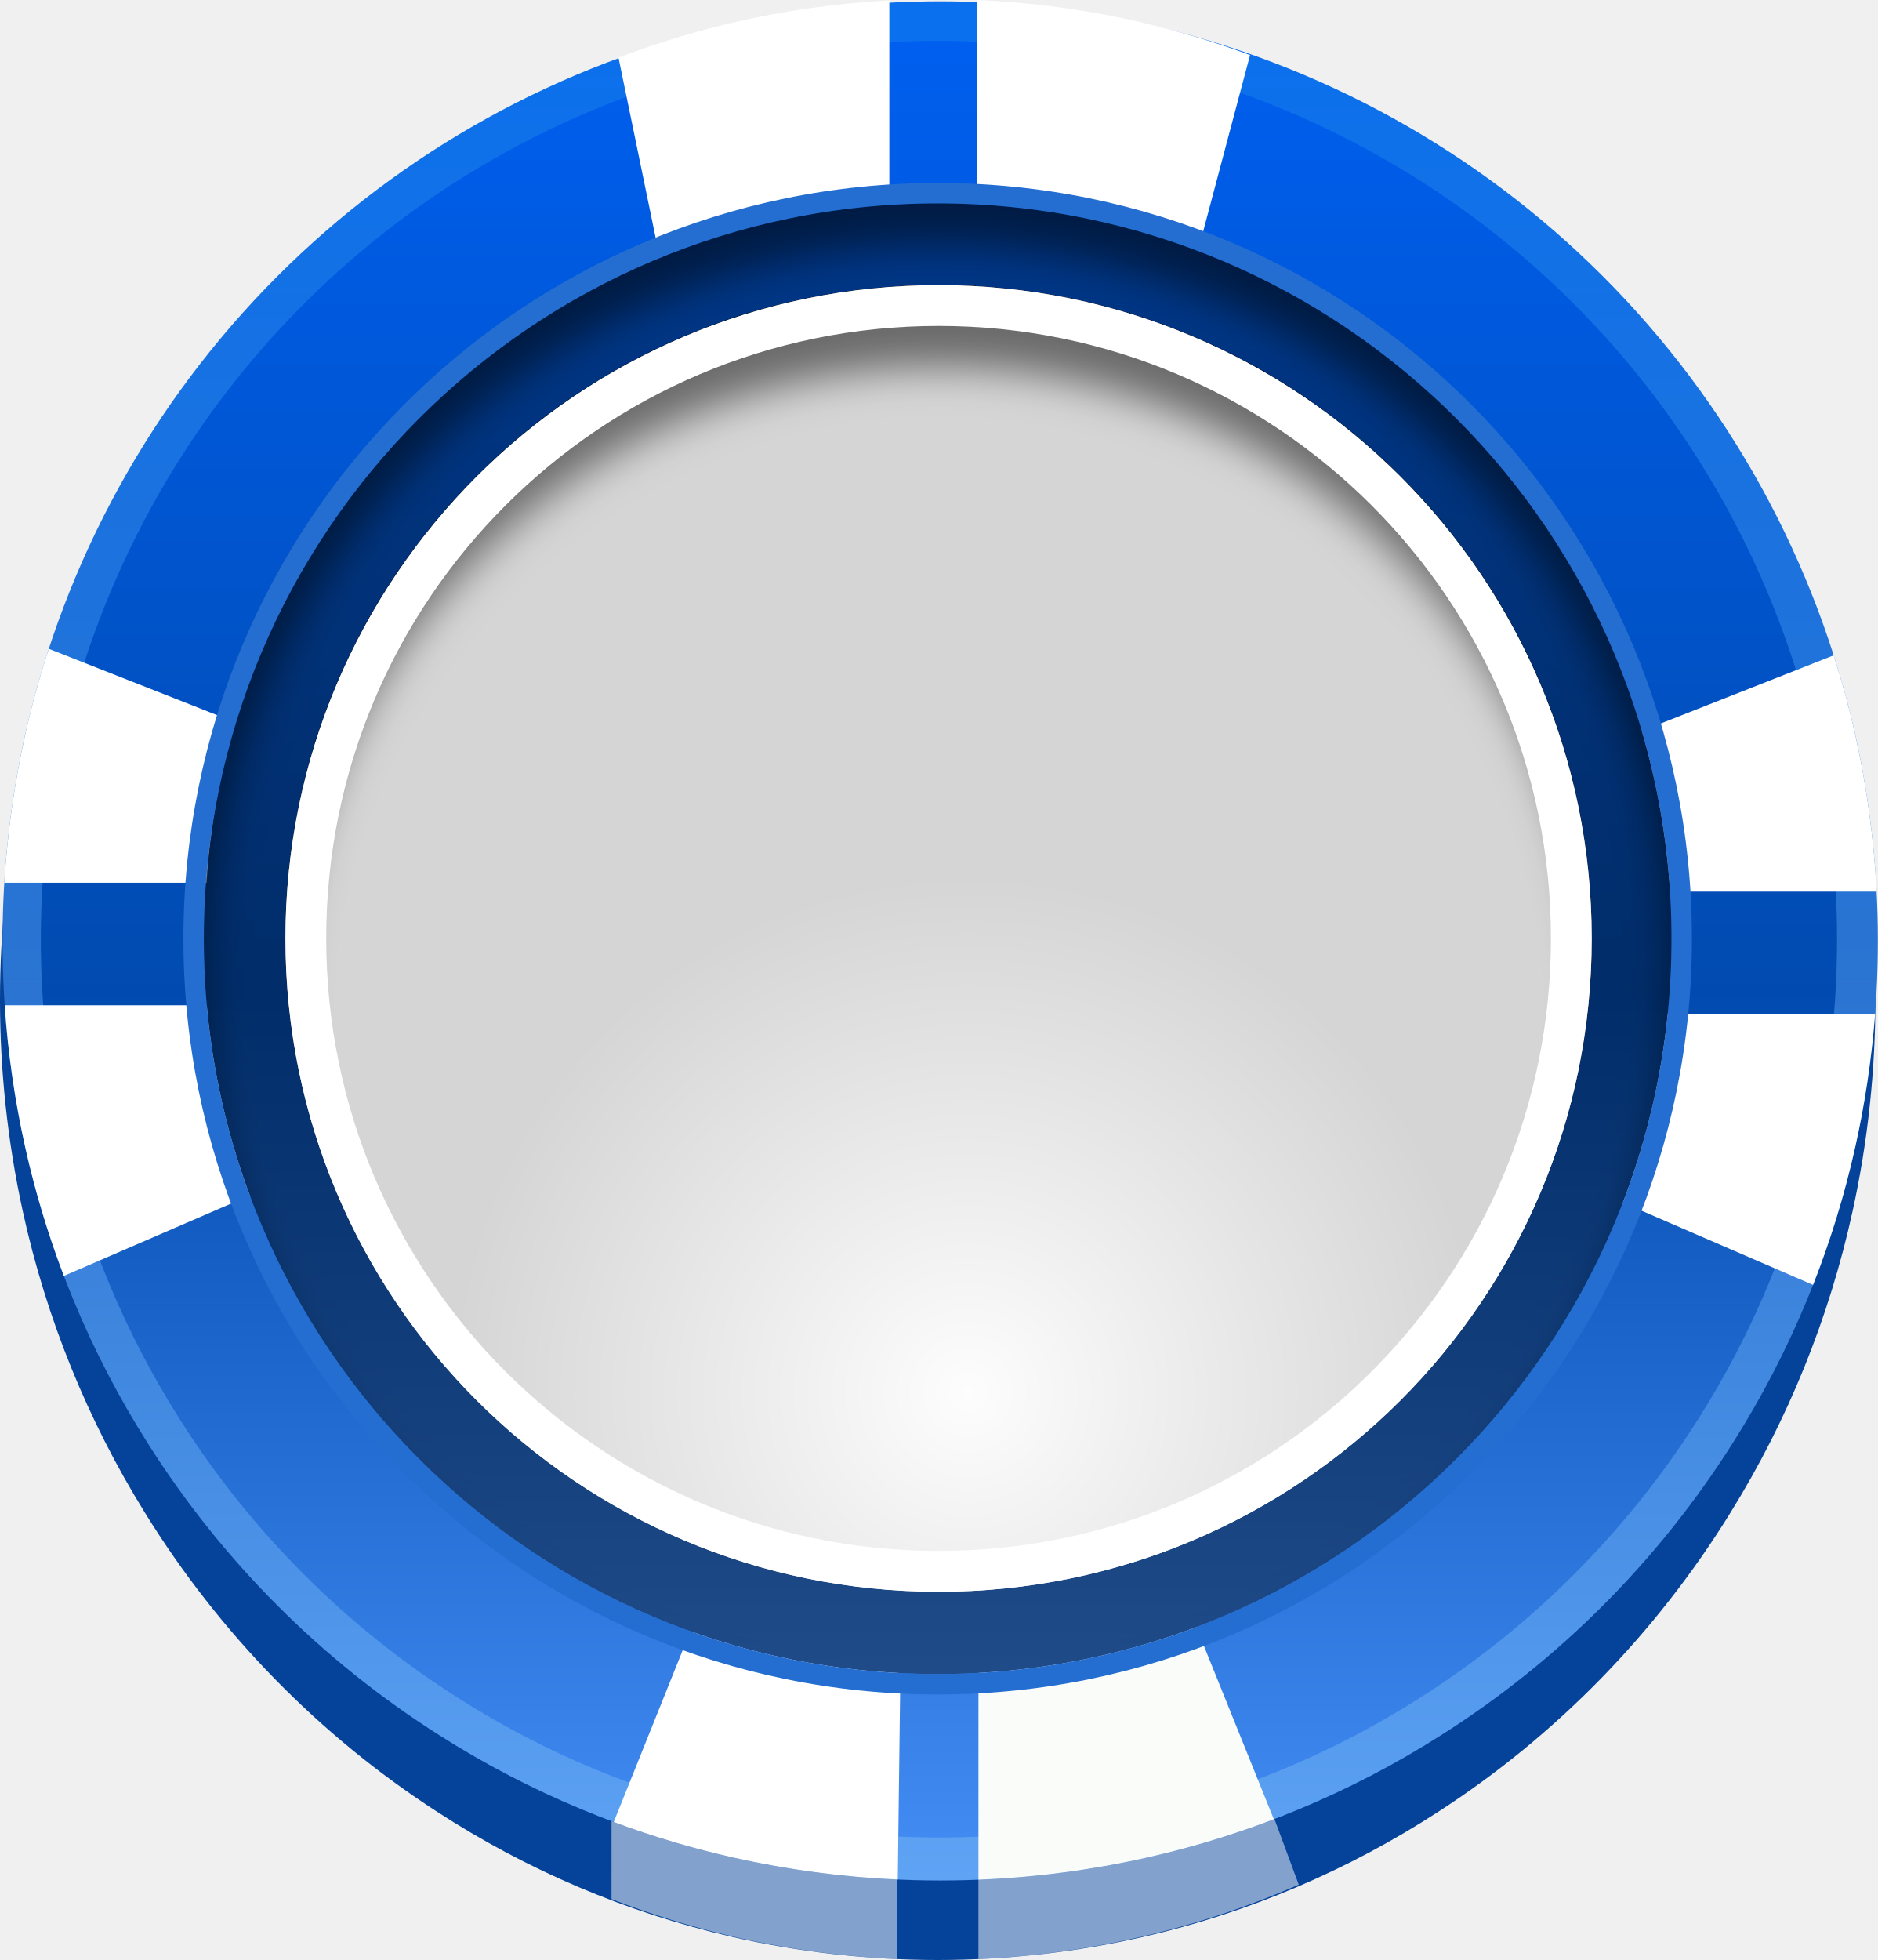
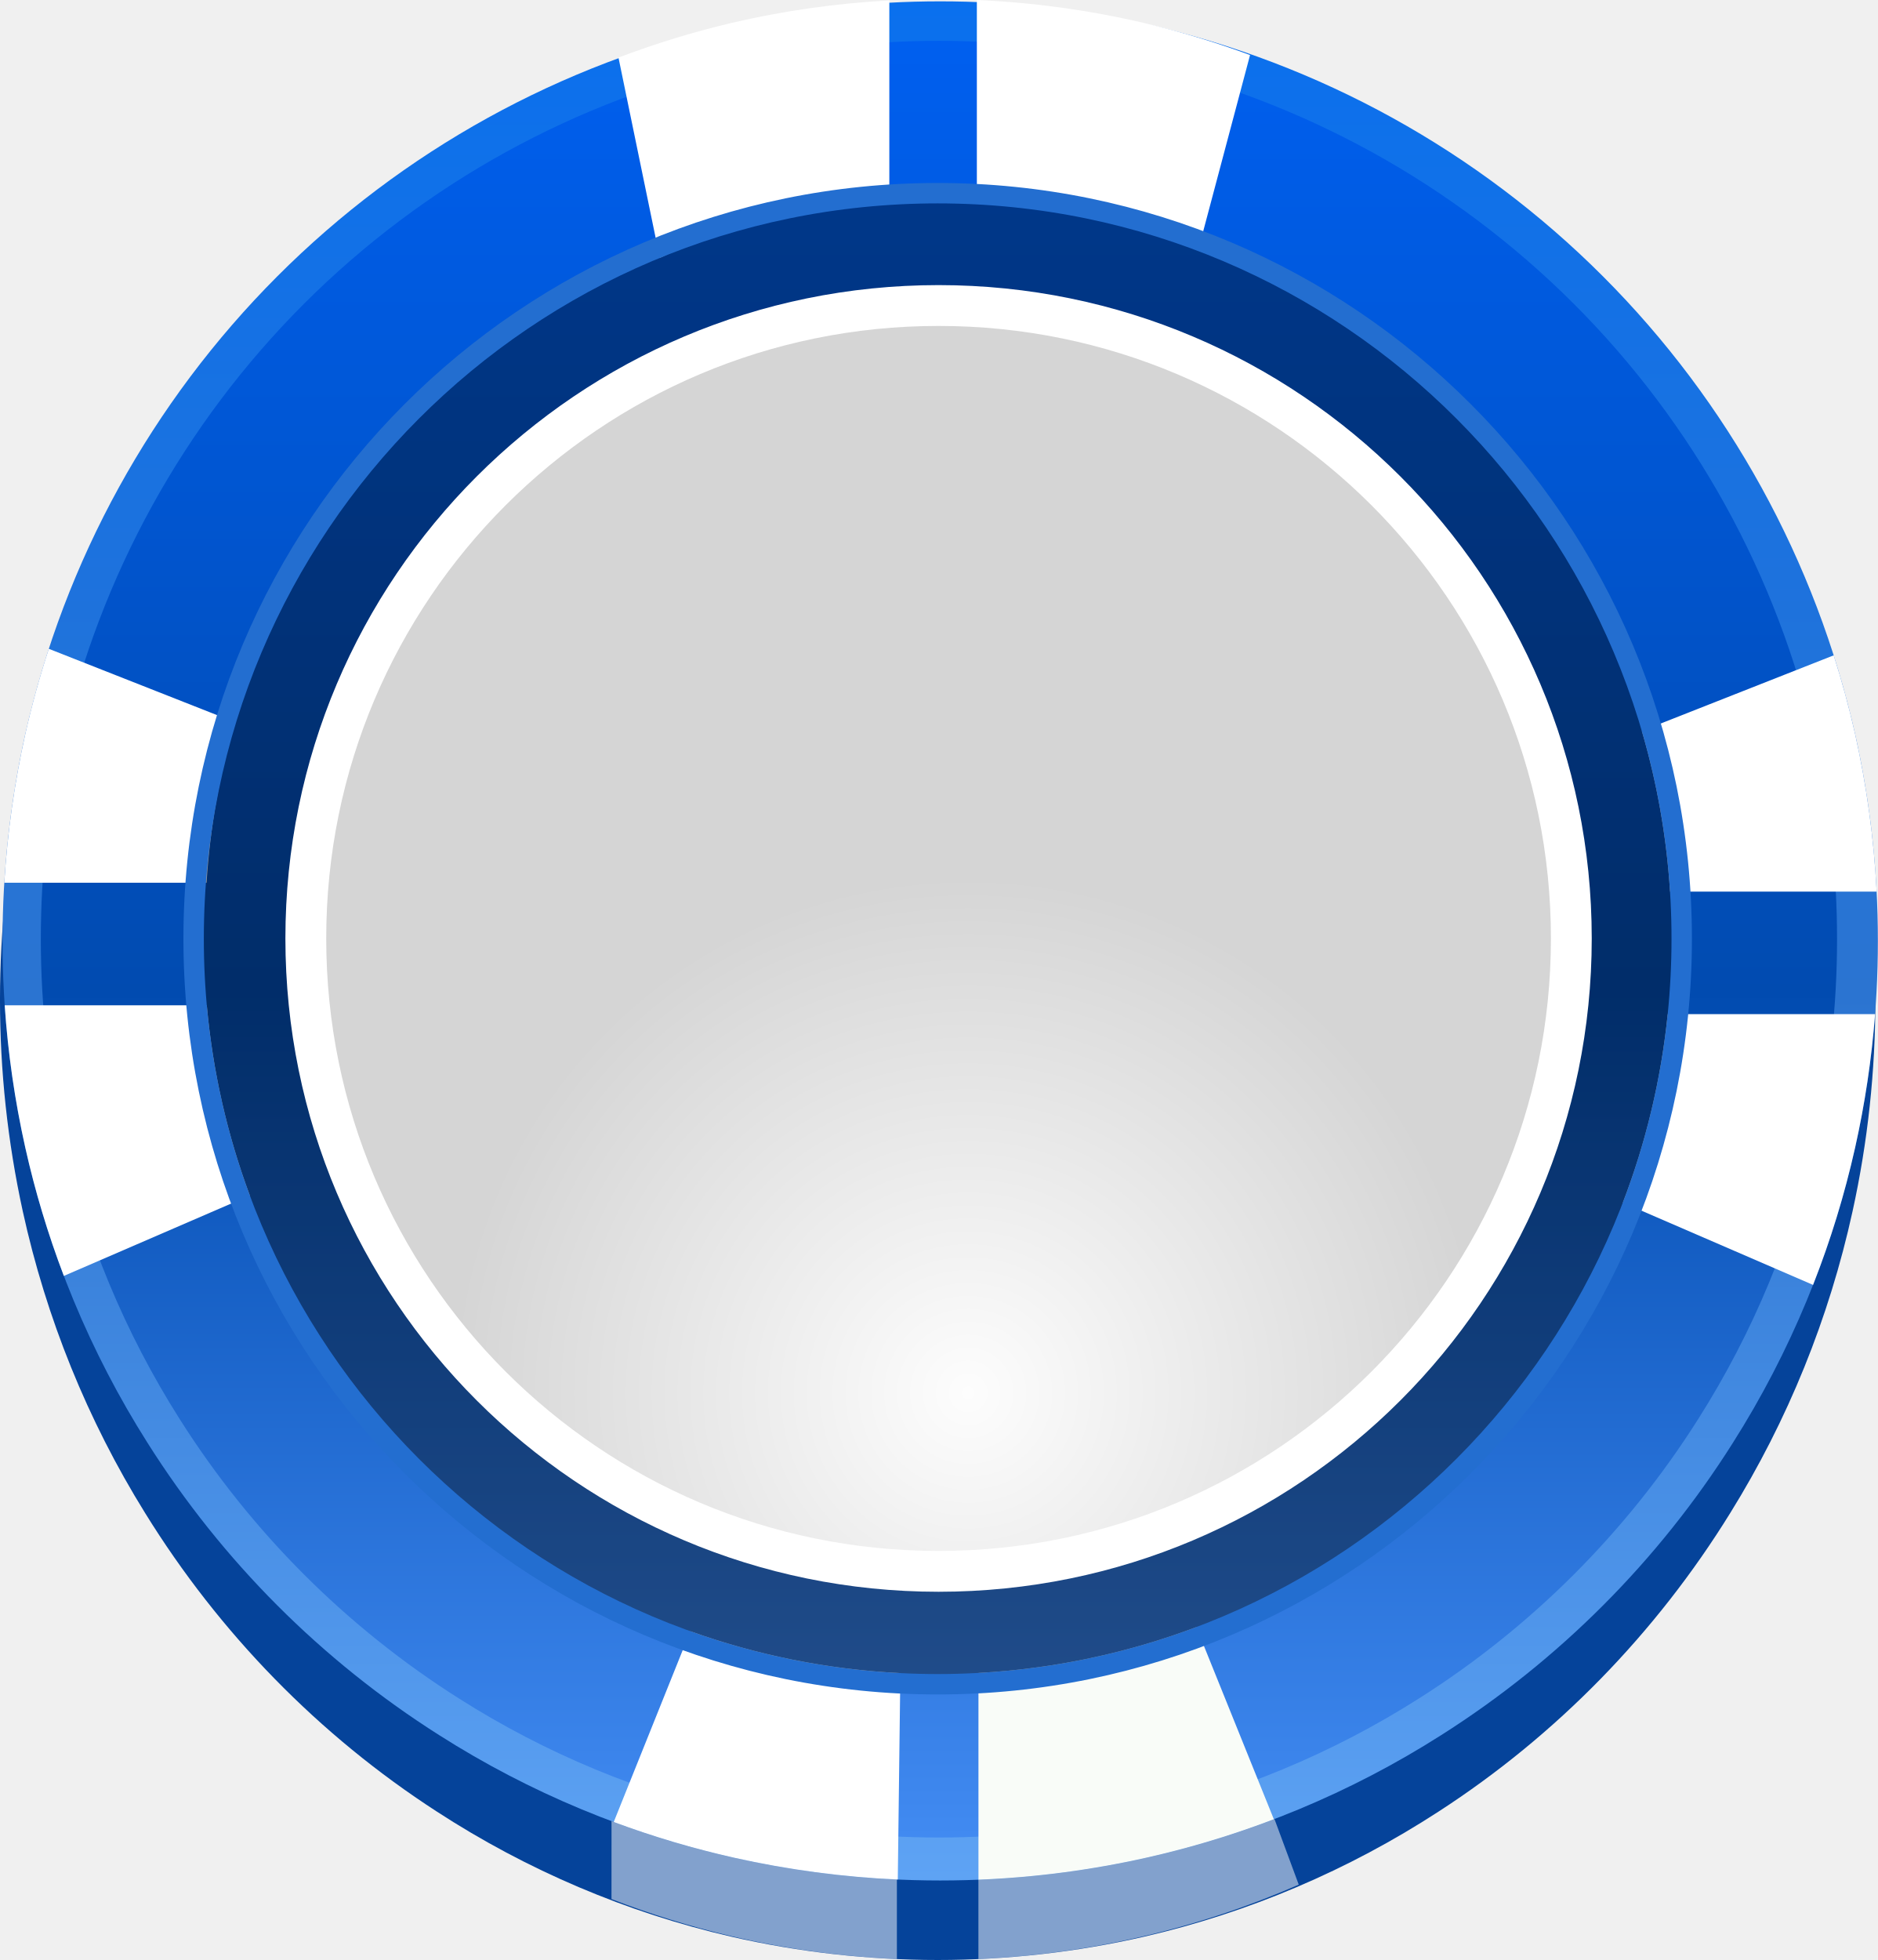
<svg xmlns="http://www.w3.org/2000/svg" width="46" height="48" viewBox="0 0 46 48" fill="none">
  <path d="M45.938 24.49C45.94 26.229 45.753 27.963 45.381 29.66C44.807 32.282 43.793 34.783 42.385 37.051C40.563 40 38.123 42.498 35.242 44.363C33.026 45.804 30.583 46.842 28.021 47.43C24.694 48.19 21.244 48.19 17.918 47.43C15.356 46.842 12.913 45.804 10.697 44.363C7.816 42.498 5.376 40 3.553 37.051C2.145 34.783 1.131 32.282 0.557 29.66C-0.186 26.254 -0.186 22.722 0.557 19.316C1.516 14.979 3.656 11.008 6.728 7.864C9.801 4.72 13.68 2.531 17.918 1.55C21.244 0.79 24.694 0.79 28.021 1.55C32.258 2.532 36.137 4.721 39.209 7.865C42.281 11.009 44.421 14.979 45.381 19.316C45.753 21.014 45.94 22.749 45.938 24.49Z" fill="#05439A" />
  <path d="M46 23.043C46.001 24.745 45.814 26.442 45.443 28.103C44.869 30.669 43.855 33.117 42.447 35.337C40.624 38.223 38.184 40.667 35.303 42.493C33.087 43.904 30.644 44.919 28.082 45.494C24.756 46.239 21.306 46.239 17.979 45.494C15.417 44.919 12.974 43.904 10.758 42.493C7.877 40.667 5.437 38.223 3.615 35.337C2.207 33.117 1.193 30.669 0.619 28.103C-0.124 24.769 -0.124 21.312 0.619 17.979C1.578 13.734 3.717 9.848 6.79 6.77C9.862 3.693 13.742 1.551 17.979 0.591C21.306 -0.153 24.756 -0.153 28.082 0.591C32.319 1.552 36.198 3.695 39.27 6.772C42.343 9.849 44.483 13.734 45.443 17.979C45.815 19.641 46.001 21.339 46 23.043Z" fill="url(#paint0_linear)" />
  <path d="M45 23C45.001 24.628 44.822 26.25 44.466 27.838C43.916 30.292 42.945 32.632 41.597 34.755C39.851 37.514 37.514 39.851 34.755 41.597C32.632 42.945 30.292 43.916 27.838 44.466C24.652 45.178 21.348 45.178 18.162 44.466C15.708 43.916 13.368 42.945 11.245 41.597C8.486 39.851 6.149 37.514 4.403 34.755C3.055 32.632 2.084 30.292 1.534 27.838C0.822 24.651 0.822 21.346 1.534 18.158C2.452 14.1 4.502 10.384 7.444 7.442C10.387 4.5 14.103 2.451 18.162 1.534C21.348 0.822 24.652 0.822 27.838 1.534C31.896 2.452 35.612 4.501 38.554 7.443C41.497 10.385 43.547 14.1 44.466 18.158C44.822 19.747 45.001 21.371 45 23Z" fill="url(#paint1_linear)" />
  <path fill-rule="evenodd" clip-rule="evenodd" d="M23.967 46.033V47.977C25.328 47.916 26.684 47.73 28.02 47.417C29.32 47.113 30.59 46.69 31.814 46.155L31.219 44.548C30.199 44.938 29.151 45.254 28.082 45.494C26.725 45.798 25.348 45.978 23.967 46.033Z" fill="white" fill-opacity="0.5" />
  <path fill-rule="evenodd" clip-rule="evenodd" d="M14.98 44.6L14.979 46.508C15.937 46.879 16.918 47.183 17.918 47.418C19.254 47.73 20.61 47.916 21.97 47.977V46.028C20.631 45.967 19.296 45.789 17.979 45.494C16.958 45.265 15.956 44.966 14.98 44.6Z" fill="white" fill-opacity="0.5" />
  <path fill-rule="evenodd" clip-rule="evenodd" d="M44.918 16.049C45.12 16.683 45.296 17.326 45.443 17.979C45.727 19.247 45.903 20.538 45.97 21.835H40.909C40.823 20.477 40.587 19.161 40.218 17.901L44.918 16.049Z" fill="white" />
  <path fill-rule="evenodd" clip-rule="evenodd" d="M39.753 29.452C40.313 27.995 40.688 26.447 40.852 24.836H45.932C45.847 25.934 45.684 27.026 45.443 28.103C45.186 29.251 44.841 30.376 44.412 31.467L39.753 29.452Z" fill="white" />
  <path fill-rule="evenodd" clip-rule="evenodd" d="M23.929 0C25.302 0.06 26.671 0.247 28.02 0.562C28.904 0.771 29.773 1.034 30.621 1.348L29.352 6.121C27.653 5.364 25.83 4.9 23.929 4.782V0Z" fill="white" />
  <path fill-rule="evenodd" clip-rule="evenodd" d="M21.785 0.011V4.798C19.806 4.949 17.915 5.475 16.162 6.317L15.15 1.41C16.052 1.068 16.976 0.784 17.918 0.562C19.194 0.264 20.487 0.08 21.785 0.011Z" fill="white" />
  <path fill-rule="evenodd" clip-rule="evenodd" d="M5.066 24.619C5.211 26.244 5.572 27.806 6.12 29.277L1.564 31.247C1.175 30.225 0.858 29.174 0.619 28.103C0.362 26.953 0.194 25.788 0.115 24.619H5.066Z" fill="white" />
  <path fill-rule="evenodd" clip-rule="evenodd" d="M0.105 21.618C0.18 20.397 0.351 19.18 0.619 17.979C0.778 17.271 0.971 16.574 1.195 15.889L5.751 17.684C5.382 18.944 5.146 20.261 5.06 21.618H0.105Z" fill="white" />
  <path fill-rule="evenodd" clip-rule="evenodd" d="M23.968 40.97C25.837 40.867 27.631 40.478 29.305 39.847L31.204 44.553C30.189 44.941 29.146 45.255 28.082 45.494C26.726 45.798 25.349 45.978 23.968 46.033V40.97Z" fill="#F9FCF8" />
  <path fill-rule="evenodd" clip-rule="evenodd" d="M16.91 39.948C18.53 40.529 20.258 40.884 22.055 40.974L21.992 46.029C20.646 45.969 19.303 45.79 17.98 45.494C16.977 45.269 15.993 44.977 15.034 44.62L16.91 39.948Z" fill="white" />
-   <g filter="url(#filter0_i)">
-     <path d="M22.969 40.997C32.897 40.997 40.945 32.935 40.945 22.989C40.945 13.044 32.897 4.981 22.969 4.981C13.041 4.981 4.993 13.044 4.993 22.989C4.993 32.935 13.041 40.997 22.969 40.997Z" fill="black" fill-opacity="0.4" />
-   </g>
-   <path d="M22.969 41.247C33.036 41.247 41.195 33.072 41.195 22.989C41.195 12.906 33.036 4.731 22.969 4.731C12.903 4.731 4.743 12.906 4.743 22.989C4.743 33.072 12.903 41.247 22.969 41.247Z" stroke="#236ED0" stroke-width="0.5" />
-   <g filter="url(#filter1_i)">
-     <path d="M22.991 38.982C31.827 38.982 38.991 31.819 38.991 22.982C38.991 14.146 31.827 6.982 22.991 6.982C14.154 6.982 6.991 14.146 6.991 22.982C6.991 31.819 14.154 38.982 22.991 38.982Z" fill="url(#paint2_radial)" />
-   </g>
-   <path d="M38.491 22.982C38.491 31.543 31.551 38.482 22.991 38.482C14.43 38.482 7.491 31.543 7.491 22.982C7.491 14.422 14.43 7.482 22.991 7.482C31.551 7.482 38.491 14.422 38.491 22.982Z" stroke="white" />
+   <path d="M22.969 41.247C33.036 41.247 41.195 33.072 41.195 22.989C41.195 12.906 33.036 4.731 22.969 4.731C12.903 4.731 4.743 12.906 4.743 22.989C4.743 33.072 12.903 41.247 22.969 41.247Z" fill="black" fill-opacity="0.4" stroke="#236ED0" stroke-width="0.5" />
+   <path d="M38.491 22.982C38.491 31.543 31.551 38.482 22.991 38.482C14.43 38.482 7.491 31.543 7.491 22.982C7.491 14.422 14.43 7.482 22.991 7.482C31.551 7.482 38.491 14.422 38.491 22.982Z" fill="url(#paint2_radial)" stroke="white" />
  <defs>
-     <filter id="filter0_i" x="4.493" y="4.481" width="36.952" height="38.016" filterUnits="userSpaceOnUse" color-interpolation-filters="sRGB">
-       <feFlood flood-opacity="0" result="BackgroundImageFix" />
-       <feBlend mode="normal" in="SourceGraphic" in2="BackgroundImageFix" result="shape" />
-       <feColorMatrix in="SourceAlpha" type="matrix" values="0 0 0 0 0 0 0 0 0 0 0 0 0 0 0 0 0 0 127 0" result="hardAlpha" />
-       <feOffset dy="1" />
-       <feGaussianBlur stdDeviation="0.5" />
-       <feComposite in2="hardAlpha" operator="arithmetic" k2="-1" k3="1" />
-       <feColorMatrix type="matrix" values="0 0 0 0 0 0 0 0 0 0 0 0 0 0 0 0 0 0 0.5 0" />
-       <feBlend mode="normal" in2="shape" result="effect1_innerShadow" />
-     </filter>
-     <filter id="filter1_i" x="6.991" y="6.982" width="32" height="33" filterUnits="userSpaceOnUse" color-interpolation-filters="sRGB">
-       <feFlood flood-opacity="0" result="BackgroundImageFix" />
-       <feBlend mode="normal" in="SourceGraphic" in2="BackgroundImageFix" result="shape" />
-       <feColorMatrix in="SourceAlpha" type="matrix" values="0 0 0 0 0 0 0 0 0 0 0 0 0 0 0 0 0 0 127 0" result="hardAlpha" />
-       <feOffset dy="2" />
-       <feGaussianBlur stdDeviation="0.5" />
-       <feComposite in2="hardAlpha" operator="arithmetic" k2="-1" k3="1" />
-       <feColorMatrix type="matrix" values="0 0 0 0 0 0 0 0 0 0 0 0 0 0 0 0 0 0 0.5 0" />
-       <feBlend mode="normal" in2="shape" result="effect1_innerShadow" />
-     </filter>
    <linearGradient id="paint0_linear" x1="23.031" y1="0.033" x2="23.031" y2="46.053" gradientUnits="userSpaceOnUse">
      <stop stop-color="#0A70EE" />
      <stop offset="0.529" stop-color="#2B74D1" />
      <stop offset="1" stop-color="#5EA3F4" />
    </linearGradient>
    <linearGradient id="paint1_linear" x1="23" y1="1" x2="23" y2="45" gradientUnits="userSpaceOnUse">
      <stop stop-color="#005FEF" />
      <stop offset="0.529" stop-color="#014BB0" />
      <stop offset="1" stop-color="#418AF1" />
    </linearGradient>
    <radialGradient id="paint2_radial" cx="0" cy="0" r="1" gradientUnits="userSpaceOnUse" gradientTransform="translate(23.7151 34.0853) rotate(90) scale(15.3089)">
      <stop stop-color="#FDFDFD" />
      <stop offset="0.825" stop-color="#D5D5D5" />
    </radialGradient>
  </defs>
</svg>
